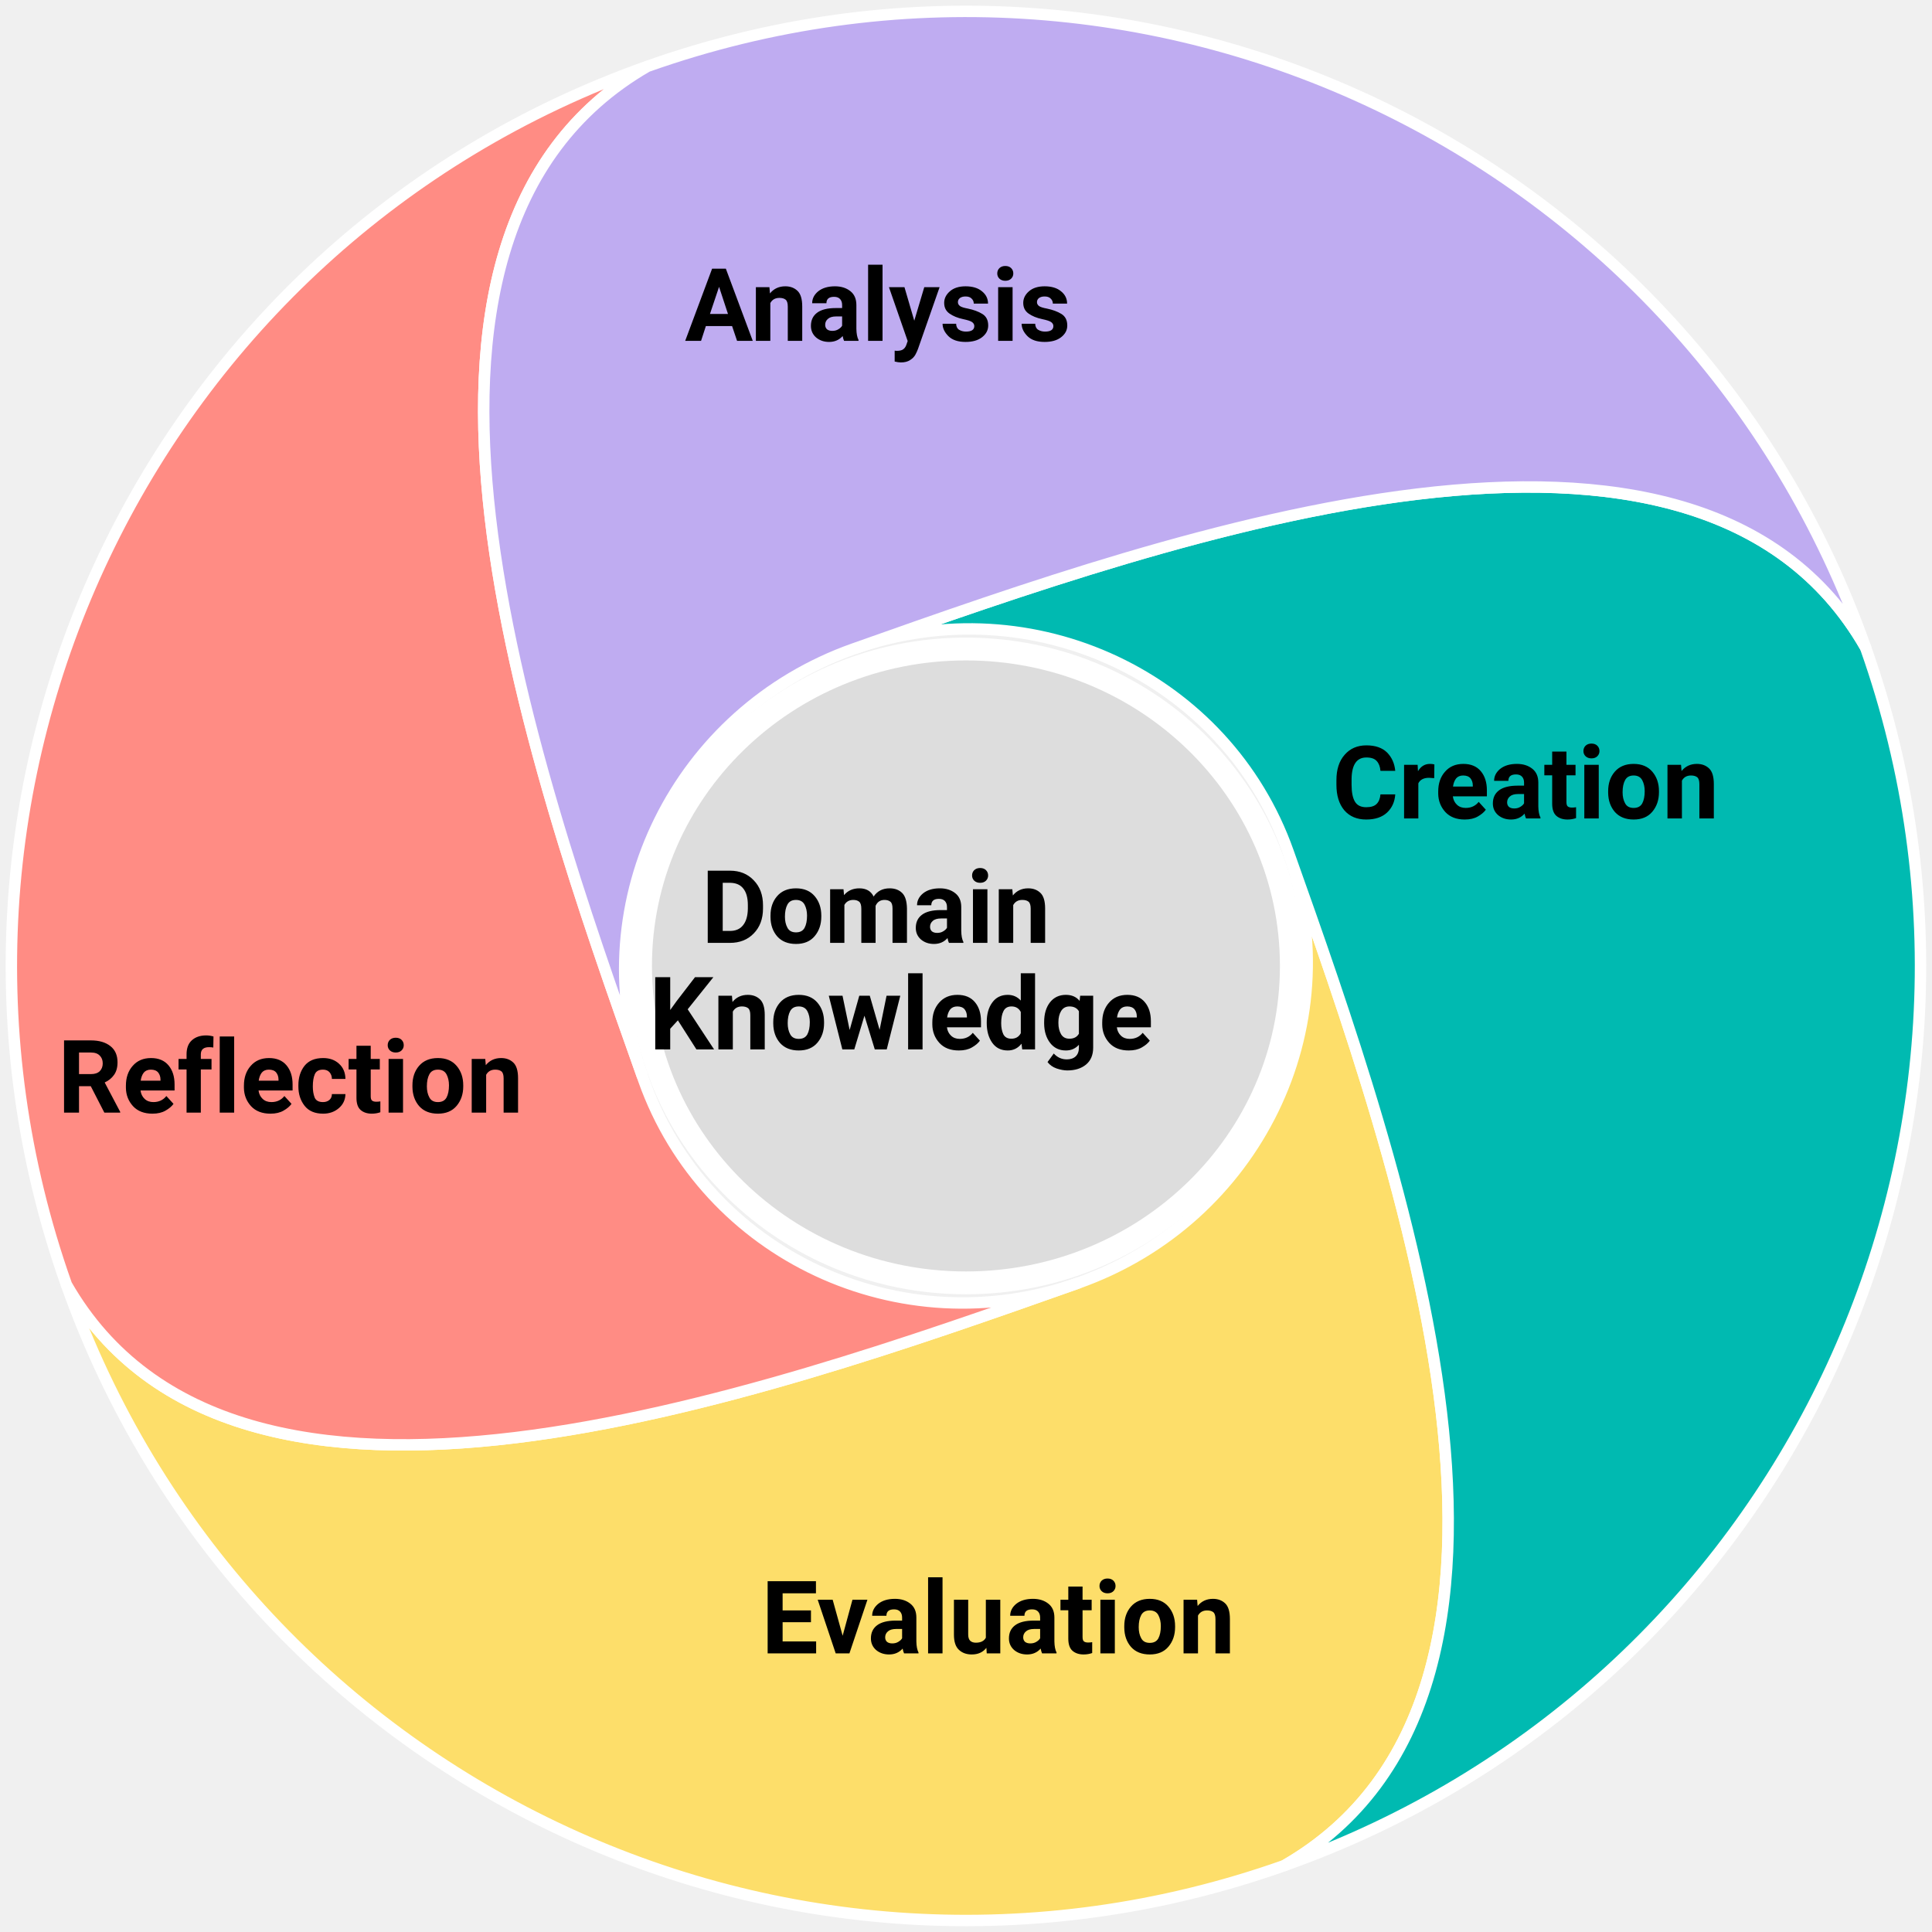
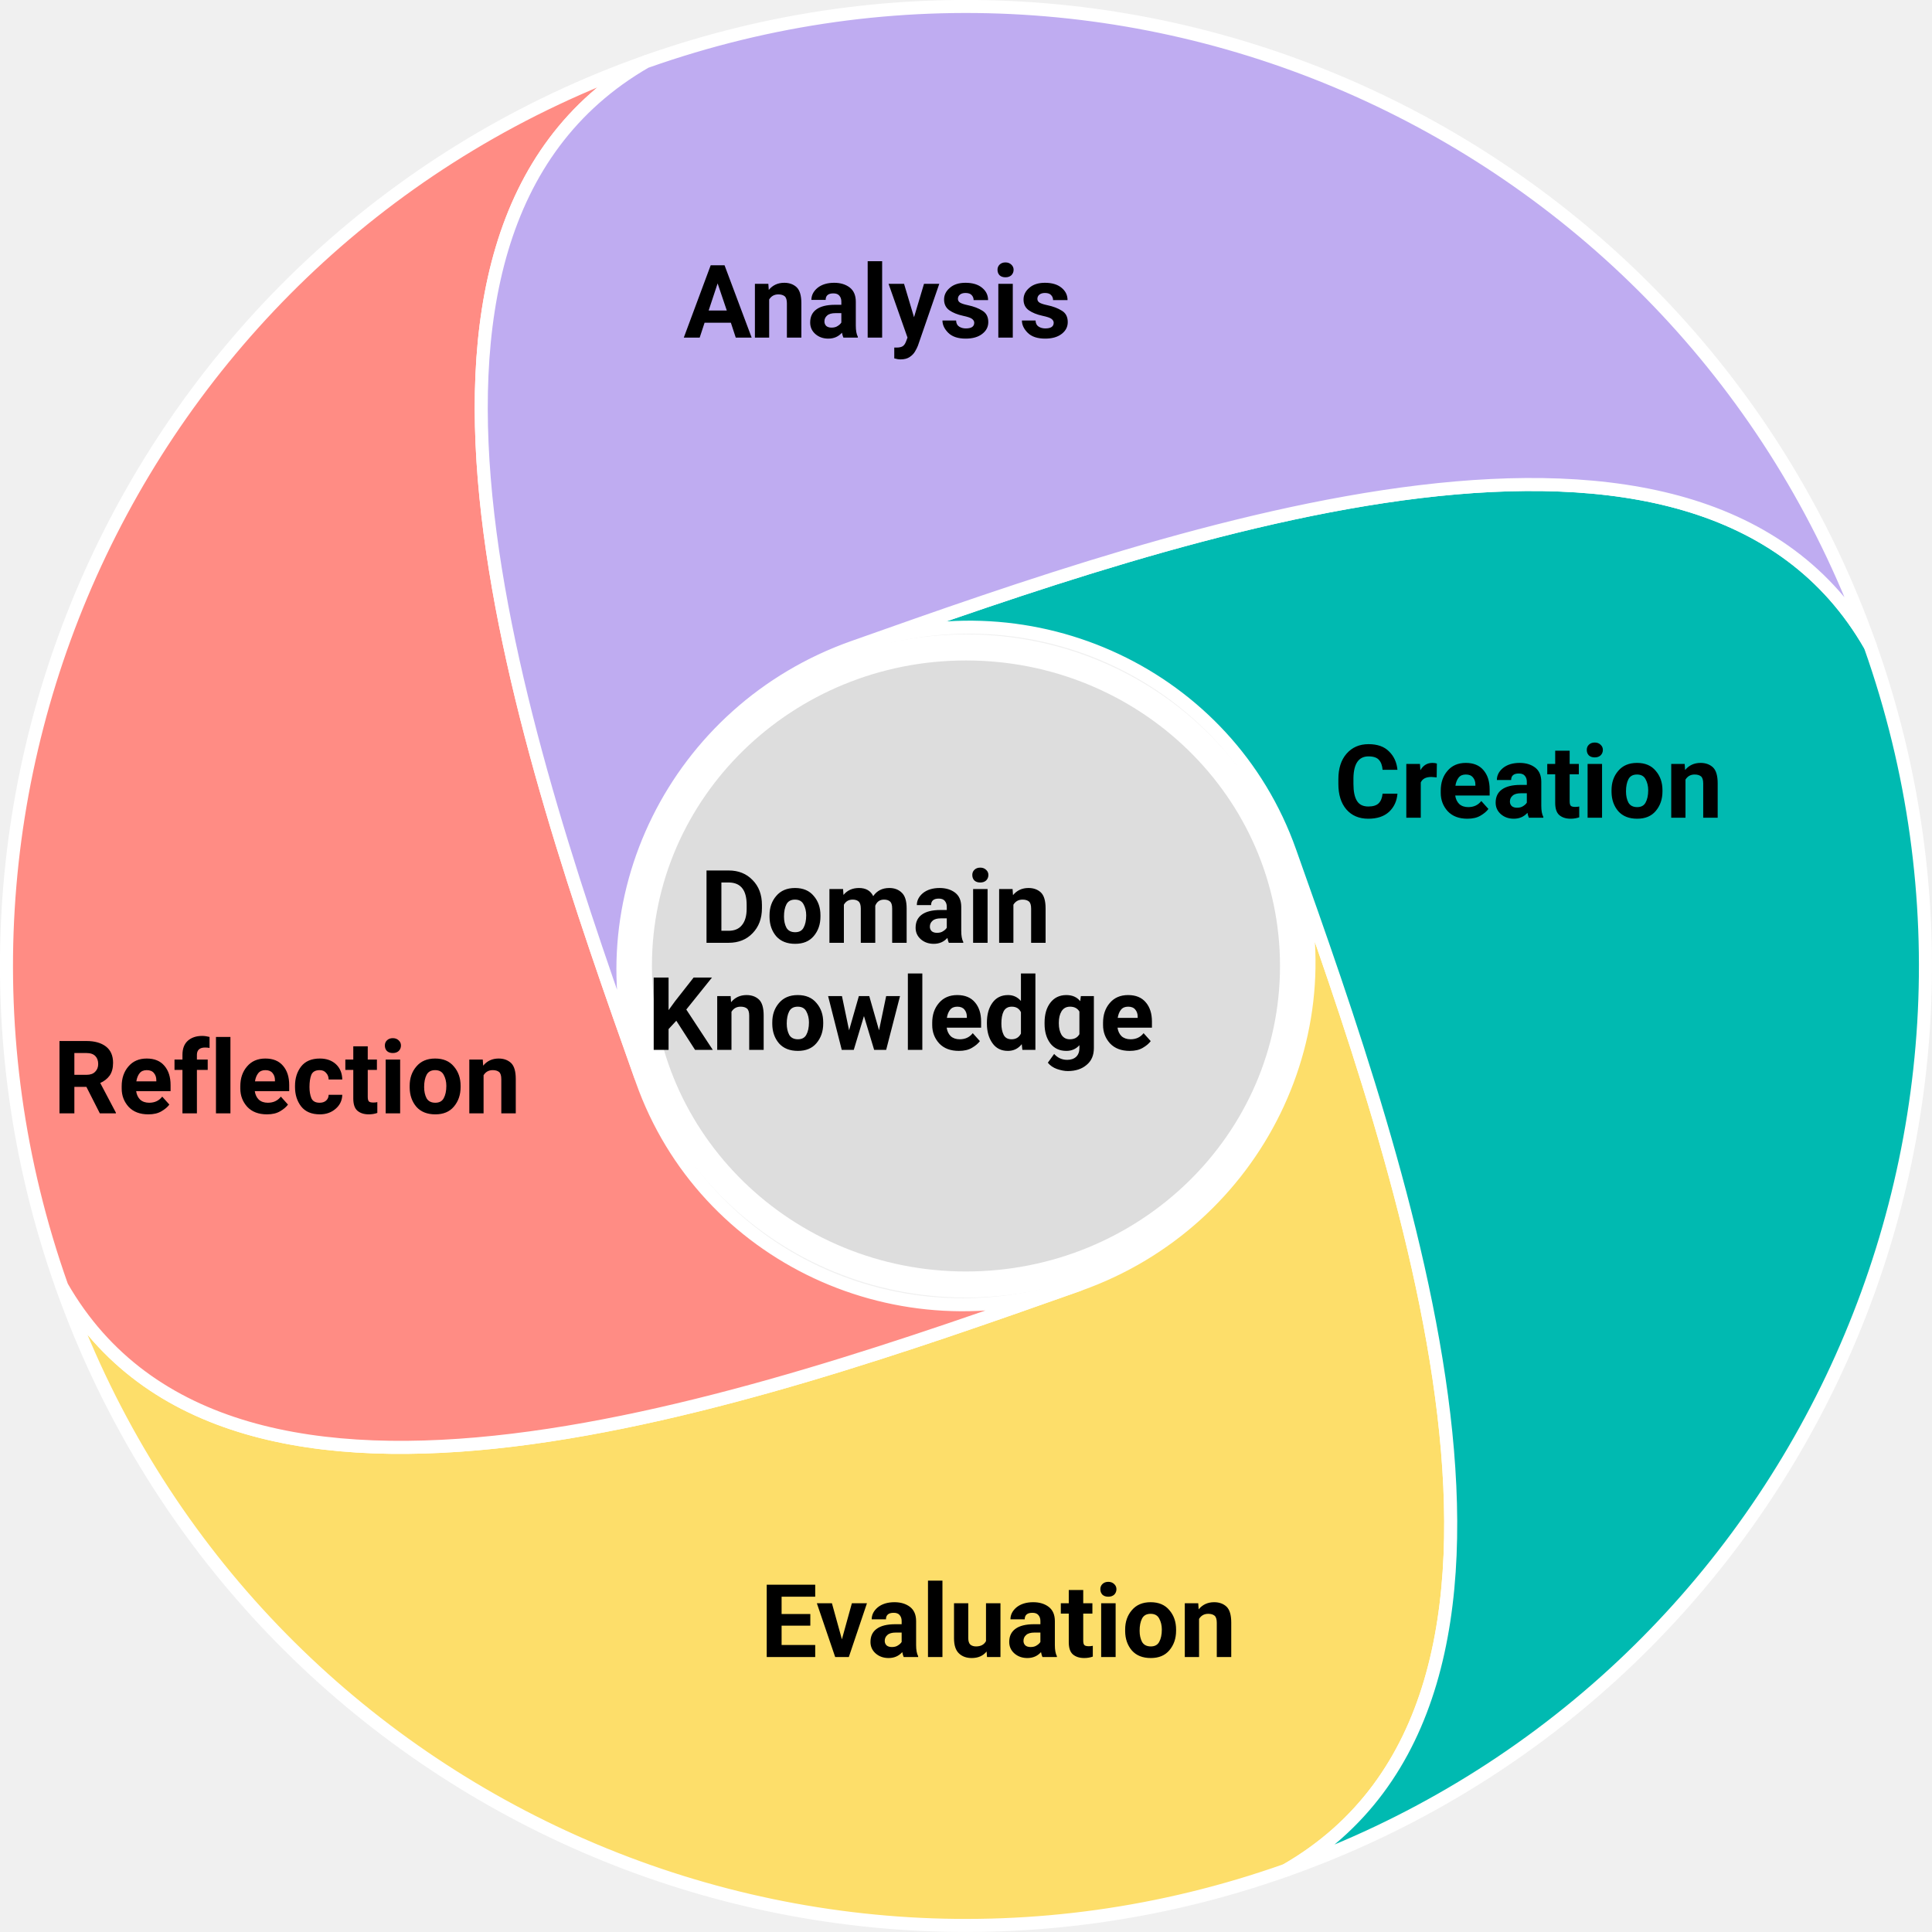
- <svg xmlns="http://www.w3.org/2000/svg" width="640" height="640" viewBox="0 0 169.333 169.333" version="1.1" id="svg1">
+ <svg xmlns="http://www.w3.org/2000/svg" width="560" height="560" viewBox="0 0 148.167 148.167" version="1.1" id="svg1">
  <defs id="defs1" />
  <g id="layer1">
-     <ellipse style="fill:#dddddd;fill-opacity:1;stroke:#ffffff;stroke-width:2;stroke-linejoin:round;stroke-miterlimit:10;stroke-dasharray:none;stroke-opacity:1" id="path55" cx="84.661" cy="84.661" rx="28.52" ry="27.777" />
-     <path d="m 112.6,163.499 c 26.342,-15.203 10.173,-61.074 0.312,-88.808 A 29.478,29.958 70.518 0 1 94.493,112.452 c -28.242,9.991 -73.794,26.105 -88.669,0.148 a 83.642,83.642 0 0 0 106.733,50.915 83.642,83.642 0 0 0 0.043,-0.015 z" style="fill:#fdde6a;fill-opacity:1;stroke:#ffffff;stroke-width:1;stroke-linejoin:round;stroke-miterlimit:10;stroke-dasharray:none;stroke-opacity:1" id="path54" />
-     <path d="m 74.98,56.818 a 29.478,29.958 70.518 0 1 37.924,17.852 c 9.861,27.732 26.045,73.622 -0.304,88.829 a 83.642,83.642 0 0 0 50.915,-106.733 83.642,83.642 0 0 0 -0.015,-0.043 C 148.65,30.812 103.231,46.811 74.98,56.818 Z" style="fill:#00bab1;fill-opacity:1;stroke:#ffffff;stroke-width:1;stroke-linejoin:round;stroke-miterlimit:10;stroke-dasharray:none;stroke-opacity:1" id="path53" />
-     <path d="M 56.725,5.823 A 83.642,83.642 0 0 0 5.808,112.557 a 83.642,83.642 0 0 0 0.015,0.043 c 14.876,25.957 60.427,9.844 88.669,-0.147 A 29.478,29.958 70.518 0 1 56.419,94.653 29.478,29.958 70.518 0 1 56.291,94.284 C 46.417,66.504 30.494,20.964 56.725,5.823 Z" style="fill:#ff8c84;fill-opacity:1;stroke:#ffffff;stroke-width:1;stroke-linejoin:round;stroke-miterlimit:10;stroke-dasharray:none;stroke-opacity:1" id="path51" />
-     <path d="M 56.725,5.823 C 30.494,20.964 46.417,66.504 56.291,94.284 A 29.478,29.958 70.518 0 1 74.83,56.871 29.478,29.958 70.518 0 1 74.98,56.818 C 103.231,46.811 148.65,30.811 163.499,56.723 A 83.642,83.642 0 0 0 56.766,5.808 a 83.642,83.642 0 0 0 -0.041,0.015 z" style="fill:#bfacf1;fill-opacity:1;stroke:#ffffff;stroke-width:1;stroke-linejoin:round;stroke-miterlimit:10;stroke-dasharray:none;stroke-opacity:1" id="path50" />
-     <text xml:space="preserve" style="font-style:normal;font-variant:normal;font-weight:bold;font-stretch:normal;font-size:8.887px;line-height:1.05;font-family:Roboto, 'Segoe UI', 'Helvetica Neue', Helvetica, Arial, sans-serif;-inkscape-font-specification:'Roboto, Segoe UI, Helvetica Neue, Helvetica, Arial, sans-serif Bold';text-align:center;text-decoration-color:#000000;letter-spacing:0px;word-spacing:0px;writing-mode:lr-tb;direction:ltr;text-anchor:middle;white-space:pre;fill:#000000;fill-opacity:1;stroke:none;stroke-width:0;stroke-linejoin:round;stroke-miterlimit:10;stroke-dasharray:none" x="84.514" y="82.644" id="text8">
-       <tspan id="tspan8" style="font-style:normal;font-variant:normal;font-weight:bold;font-stretch:normal;font-size:8.887px;font-family:Roboto, 'Segoe UI', 'Helvetica Neue', Helvetica, Arial, sans-serif;-inkscape-font-specification:'Roboto, Segoe UI, Helvetica Neue, Helvetica, Arial, sans-serif Bold';text-align:center;text-anchor:middle;fill:#000000;fill-opacity:1;stroke:none;stroke-width:0;stroke-dasharray:none" x="84.514" y="82.644">Domain</tspan>
-       <tspan style="font-style:normal;font-variant:normal;font-weight:bold;font-stretch:normal;font-size:8.887px;font-family:Roboto, 'Segoe UI', 'Helvetica Neue', Helvetica, Arial, sans-serif;-inkscape-font-specification:'Roboto, Segoe UI, Helvetica Neue, Helvetica, Arial, sans-serif Bold';text-align:center;text-anchor:middle;fill:#000000;fill-opacity:1;stroke:none;stroke-width:0;stroke-dasharray:none" x="84.514" y="91.975" id="tspan9">Knowledge</tspan>
+     <ellipse style="fill:#dddddd;fill-opacity:1;stroke:#ffffff;stroke-width:2;stroke-linejoin:round;stroke-miterlimit:10;stroke-dasharray:none;stroke-opacity:1" id="path55" cx="74.081" cy="74.081" rx="25.084" ry="24.43" />
+     <path d="M 98.653,143.42 C 121.821,130.048 107.601,89.704 98.927,65.312 A 25.927,26.348 70.518 0 1 82.727,98.523 C 57.888,107.311 17.825,121.483 4.741,98.653 a 73.565,73.565 0 0 0 93.874,44.78 73.565,73.565 0 0 0 0.038,-0.013 z" style="fill:#fdde6a;fill-opacity:1;stroke:#ffffff;stroke-width:1;stroke-linejoin:round;stroke-miterlimit:10;stroke-dasharray:none;stroke-opacity:1" id="path54" />
+     <path d="M 65.565,49.592 A 25.927,26.348 70.518 0 1 98.92,65.293 c 8.673,24.391 22.907,64.752 -0.267,78.127 a 73.565,73.565 0 0 0 44.78,-93.874 73.565,73.565 0 0 0 -0.013,-0.038 c -13.06,-22.79 -53.007,-8.718 -77.855,0.083 z" style="fill:#00bab1;fill-opacity:1;stroke:#ffffff;stroke-width:1;stroke-linejoin:round;stroke-miterlimit:10;stroke-dasharray:none;stroke-opacity:1" id="path53" />
+     <path d="M 49.51,4.741 A 73.565,73.565 0 0 0 4.728,98.615 a 73.565,73.565 0 0 0 0.013,0.038 C 17.825,121.483 57.888,107.311 82.727,98.523 A 25.927,26.348 70.518 0 1 49.241,82.868 25.927,26.348 70.518 0 1 49.129,82.544 C 40.444,58.111 26.439,18.057 49.51,4.741 Z" style="fill:#ff8c84;fill-opacity:1;stroke:#ffffff;stroke-width:1;stroke-linejoin:round;stroke-miterlimit:10;stroke-dasharray:none;stroke-opacity:1" id="path51" />
+     <path d="M 49.51,4.741 C 26.439,18.057 40.444,58.111 49.129,82.544 a 25.927,26.348 70.518 0 1 16.305,-32.905 25.927,26.348 70.518 0 1 0.132,-0.047 C 90.413,40.79 130.359,26.719 143.42,49.508 A 73.565,73.565 0 0 0 49.546,4.728 73.565,73.565 0 0 0 49.51,4.741 Z" style="fill:#bfacf1;fill-opacity:1;stroke:#ffffff;stroke-width:1;stroke-linejoin:round;stroke-miterlimit:10;stroke-dasharray:none;stroke-opacity:1" id="path50" />
+     <text xml:space="preserve" style="font-style:normal;font-variant:normal;font-weight:bold;font-stretch:normal;font-size:7.816px;line-height:1.05;font-family:Roboto, 'Segoe UI', 'Helvetica Neue', Helvetica, Arial, sans-serif;-inkscape-font-specification:'Roboto, Segoe UI, Helvetica Neue, Helvetica, Arial, sans-serif Bold';text-align:center;text-decoration-color:#000000;letter-spacing:0px;word-spacing:0px;writing-mode:lr-tb;direction:ltr;text-anchor:middle;white-space:pre;fill:#000000;fill-opacity:1;stroke:none;stroke-width:0;stroke-linejoin:round;stroke-miterlimit:10;stroke-dasharray:none" x="73.951" y="72.306" id="text8">
+       <tspan id="tspan8" style="font-style:normal;font-variant:normal;font-weight:bold;font-stretch:normal;font-size:7.816px;font-family:Roboto, 'Segoe UI', 'Helvetica Neue', Helvetica, Arial, sans-serif;-inkscape-font-specification:'Roboto, Segoe UI, Helvetica Neue, Helvetica, Arial, sans-serif Bold';text-align:center;text-anchor:middle;fill:#000000;fill-opacity:1;stroke:none;stroke-width:0;stroke-dasharray:none" x="73.951" y="72.306">Domain</tspan>
+       <tspan style="font-style:normal;font-variant:normal;font-weight:bold;font-stretch:normal;font-size:7.816px;font-family:Roboto, 'Segoe UI', 'Helvetica Neue', Helvetica, Arial, sans-serif;-inkscape-font-specification:'Roboto, Segoe UI, Helvetica Neue, Helvetica, Arial, sans-serif Bold';text-align:center;text-anchor:middle;fill:#000000;fill-opacity:1;stroke:none;stroke-width:0;stroke-dasharray:none" x="73.951" y="80.513" id="tspan9">Knowledge</tspan>
    </text>
-     <text xml:space="preserve" style="font-style:normal;font-variant:normal;font-weight:bold;font-stretch:normal;font-size:8.887px;line-height:1.05;font-family:Roboto, 'Segoe UI', 'Helvetica Neue', Helvetica, Arial, sans-serif;-inkscape-font-specification:'Roboto, Segoe UI, Helvetica Neue, Helvetica, Arial, sans-serif Bold';text-align:center;text-decoration-color:#000000;letter-spacing:0px;word-spacing:0px;writing-mode:lr-tb;direction:ltr;text-anchor:middle;white-space:pre;fill:#000000;fill-opacity:1;stroke:none;stroke-width:0;stroke-linejoin:round;stroke-miterlimit:10;stroke-dasharray:none" x="30.994" y="97.515" id="text10">
-       <tspan id="tspan10" style="font-size:8.887px;stroke-width:0" x="30.994" y="97.515">Reflection</tspan>
+     <text xml:space="preserve" style="font-style:normal;font-variant:normal;font-weight:bold;font-stretch:normal;font-size:7.816px;line-height:1.05;font-family:Roboto, 'Segoe UI', 'Helvetica Neue', Helvetica, Arial, sans-serif;-inkscape-font-specification:'Roboto, Segoe UI, Helvetica Neue, Helvetica, Arial, sans-serif Bold';text-align:center;text-decoration-color:#000000;letter-spacing:0px;word-spacing:0px;writing-mode:lr-tb;direction:ltr;text-anchor:middle;white-space:pre;fill:#000000;fill-opacity:1;stroke:none;stroke-width:0;stroke-linejoin:round;stroke-miterlimit:10;stroke-dasharray:none" x="26.879" y="85.386" id="text10">
+       <tspan id="tspan10" style="font-size:7.816px;stroke-width:0" x="26.879" y="85.386">Reflection</tspan>
    </text>
-     <text xml:space="preserve" style="font-style:normal;font-variant:normal;font-weight:bold;font-stretch:normal;font-size:8.887px;line-height:1.05;font-family:Roboto, 'Segoe UI', 'Helvetica Neue', Helvetica, Arial, sans-serif;-inkscape-font-specification:'Roboto, Segoe UI, Helvetica Neue, Helvetica, Arial, sans-serif Bold';text-align:center;text-decoration-color:#000000;letter-spacing:0px;word-spacing:0px;writing-mode:lr-tb;direction:ltr;text-anchor:middle;white-space:pre;fill:#000000;fill-opacity:1;stroke:none;stroke-width:0;stroke-linejoin:round;stroke-miterlimit:10;stroke-dasharray:none" x="82.476" y="29.872" id="text11">
-       <tspan id="tspan11" style="font-size:8.887px;stroke-width:0" x="82.476" y="29.872">Analysis</tspan>
+     <text xml:space="preserve" style="font-style:normal;font-variant:normal;font-weight:bold;font-stretch:normal;font-size:7.816px;line-height:1.05;font-family:Roboto, 'Segoe UI', 'Helvetica Neue', Helvetica, Arial, sans-serif;-inkscape-font-specification:'Roboto, Segoe UI, Helvetica Neue, Helvetica, Arial, sans-serif Bold';text-align:center;text-decoration-color:#000000;letter-spacing:0px;word-spacing:0px;writing-mode:lr-tb;direction:ltr;text-anchor:middle;white-space:pre;fill:#000000;fill-opacity:1;stroke:none;stroke-width:0;stroke-linejoin:round;stroke-miterlimit:10;stroke-dasharray:none" x="72.158" y="25.893" id="text11">
+       <tspan id="tspan11" style="font-size:7.816px;stroke-width:0" x="72.158" y="25.893">Analysis</tspan>
    </text>
-     <text xml:space="preserve" style="font-style:normal;font-variant:normal;font-weight:bold;font-stretch:normal;font-size:8.887px;line-height:1.05;font-family:Roboto, 'Segoe UI', 'Helvetica Neue', Helvetica, Arial, sans-serif;-inkscape-font-specification:'Roboto, Segoe UI, Helvetica Neue, Helvetica, Arial, sans-serif Bold';text-align:center;text-decoration-color:#000000;letter-spacing:0px;word-spacing:0px;writing-mode:lr-tb;direction:ltr;text-anchor:middle;white-space:pre;fill:#000000;fill-opacity:1;stroke:none;stroke-width:0;stroke-linejoin:round;stroke-miterlimit:10;stroke-dasharray:none" x="139.248" y="71.733" id="text12">
-       <tspan id="tspan12" style="font-size:8.887px;stroke-width:0" x="139.248" y="71.733">Creation</tspan>
+     <text xml:space="preserve" style="font-style:normal;font-variant:normal;font-weight:bold;font-stretch:normal;font-size:7.816px;line-height:1.05;font-family:Roboto, 'Segoe UI', 'Helvetica Neue', Helvetica, Arial, sans-serif;-inkscape-font-specification:'Roboto, Segoe UI, Helvetica Neue, Helvetica, Arial, sans-serif Bold';text-align:center;text-decoration-color:#000000;letter-spacing:0px;word-spacing:0px;writing-mode:lr-tb;direction:ltr;text-anchor:middle;white-space:pre;fill:#000000;fill-opacity:1;stroke:none;stroke-width:0;stroke-linejoin:round;stroke-miterlimit:10;stroke-dasharray:none" x="122.09" y="62.71" id="text12">
+       <tspan id="tspan12" style="font-size:7.816px;stroke-width:0" x="122.09" y="62.71">Creation</tspan>
    </text>
-     <text xml:space="preserve" style="font-style:normal;font-variant:normal;font-weight:bold;font-stretch:normal;font-size:8.887px;line-height:1.05;font-family:Roboto, 'Segoe UI', 'Helvetica Neue', Helvetica, Arial, sans-serif;-inkscape-font-specification:'Roboto, Segoe UI, Helvetica Neue, Helvetica, Arial, sans-serif Bold';text-align:center;text-decoration-color:#000000;letter-spacing:0px;word-spacing:0px;writing-mode:lr-tb;direction:ltr;text-anchor:middle;white-space:pre;fill:#000000;fill-opacity:1;stroke:none;stroke-width:0;stroke-linejoin:round;stroke-miterlimit:10;stroke-dasharray:none" x="93.021" y="144.917" id="text13">
-       <tspan id="tspan13" style="font-size:8.887px;stroke-width:0" x="93.021" y="144.917">Evaluation</tspan>
+     <text xml:space="preserve" style="font-style:normal;font-variant:normal;font-weight:bold;font-stretch:normal;font-size:7.816px;line-height:1.05;font-family:Roboto, 'Segoe UI', 'Helvetica Neue', Helvetica, Arial, sans-serif;-inkscape-font-specification:'Roboto, Segoe UI, Helvetica Neue, Helvetica, Arial, sans-serif Bold';text-align:center;text-decoration-color:#000000;letter-spacing:0px;word-spacing:0px;writing-mode:lr-tb;direction:ltr;text-anchor:middle;white-space:pre;fill:#000000;fill-opacity:1;stroke:none;stroke-width:0;stroke-linejoin:round;stroke-miterlimit:10;stroke-dasharray:none" x="81.433" y="127.077" id="text13">
+       <tspan id="tspan13" style="font-size:7.816px;stroke-width:0" x="81.433" y="127.077">Evaluation</tspan>
    </text>
  </g>
</svg>
